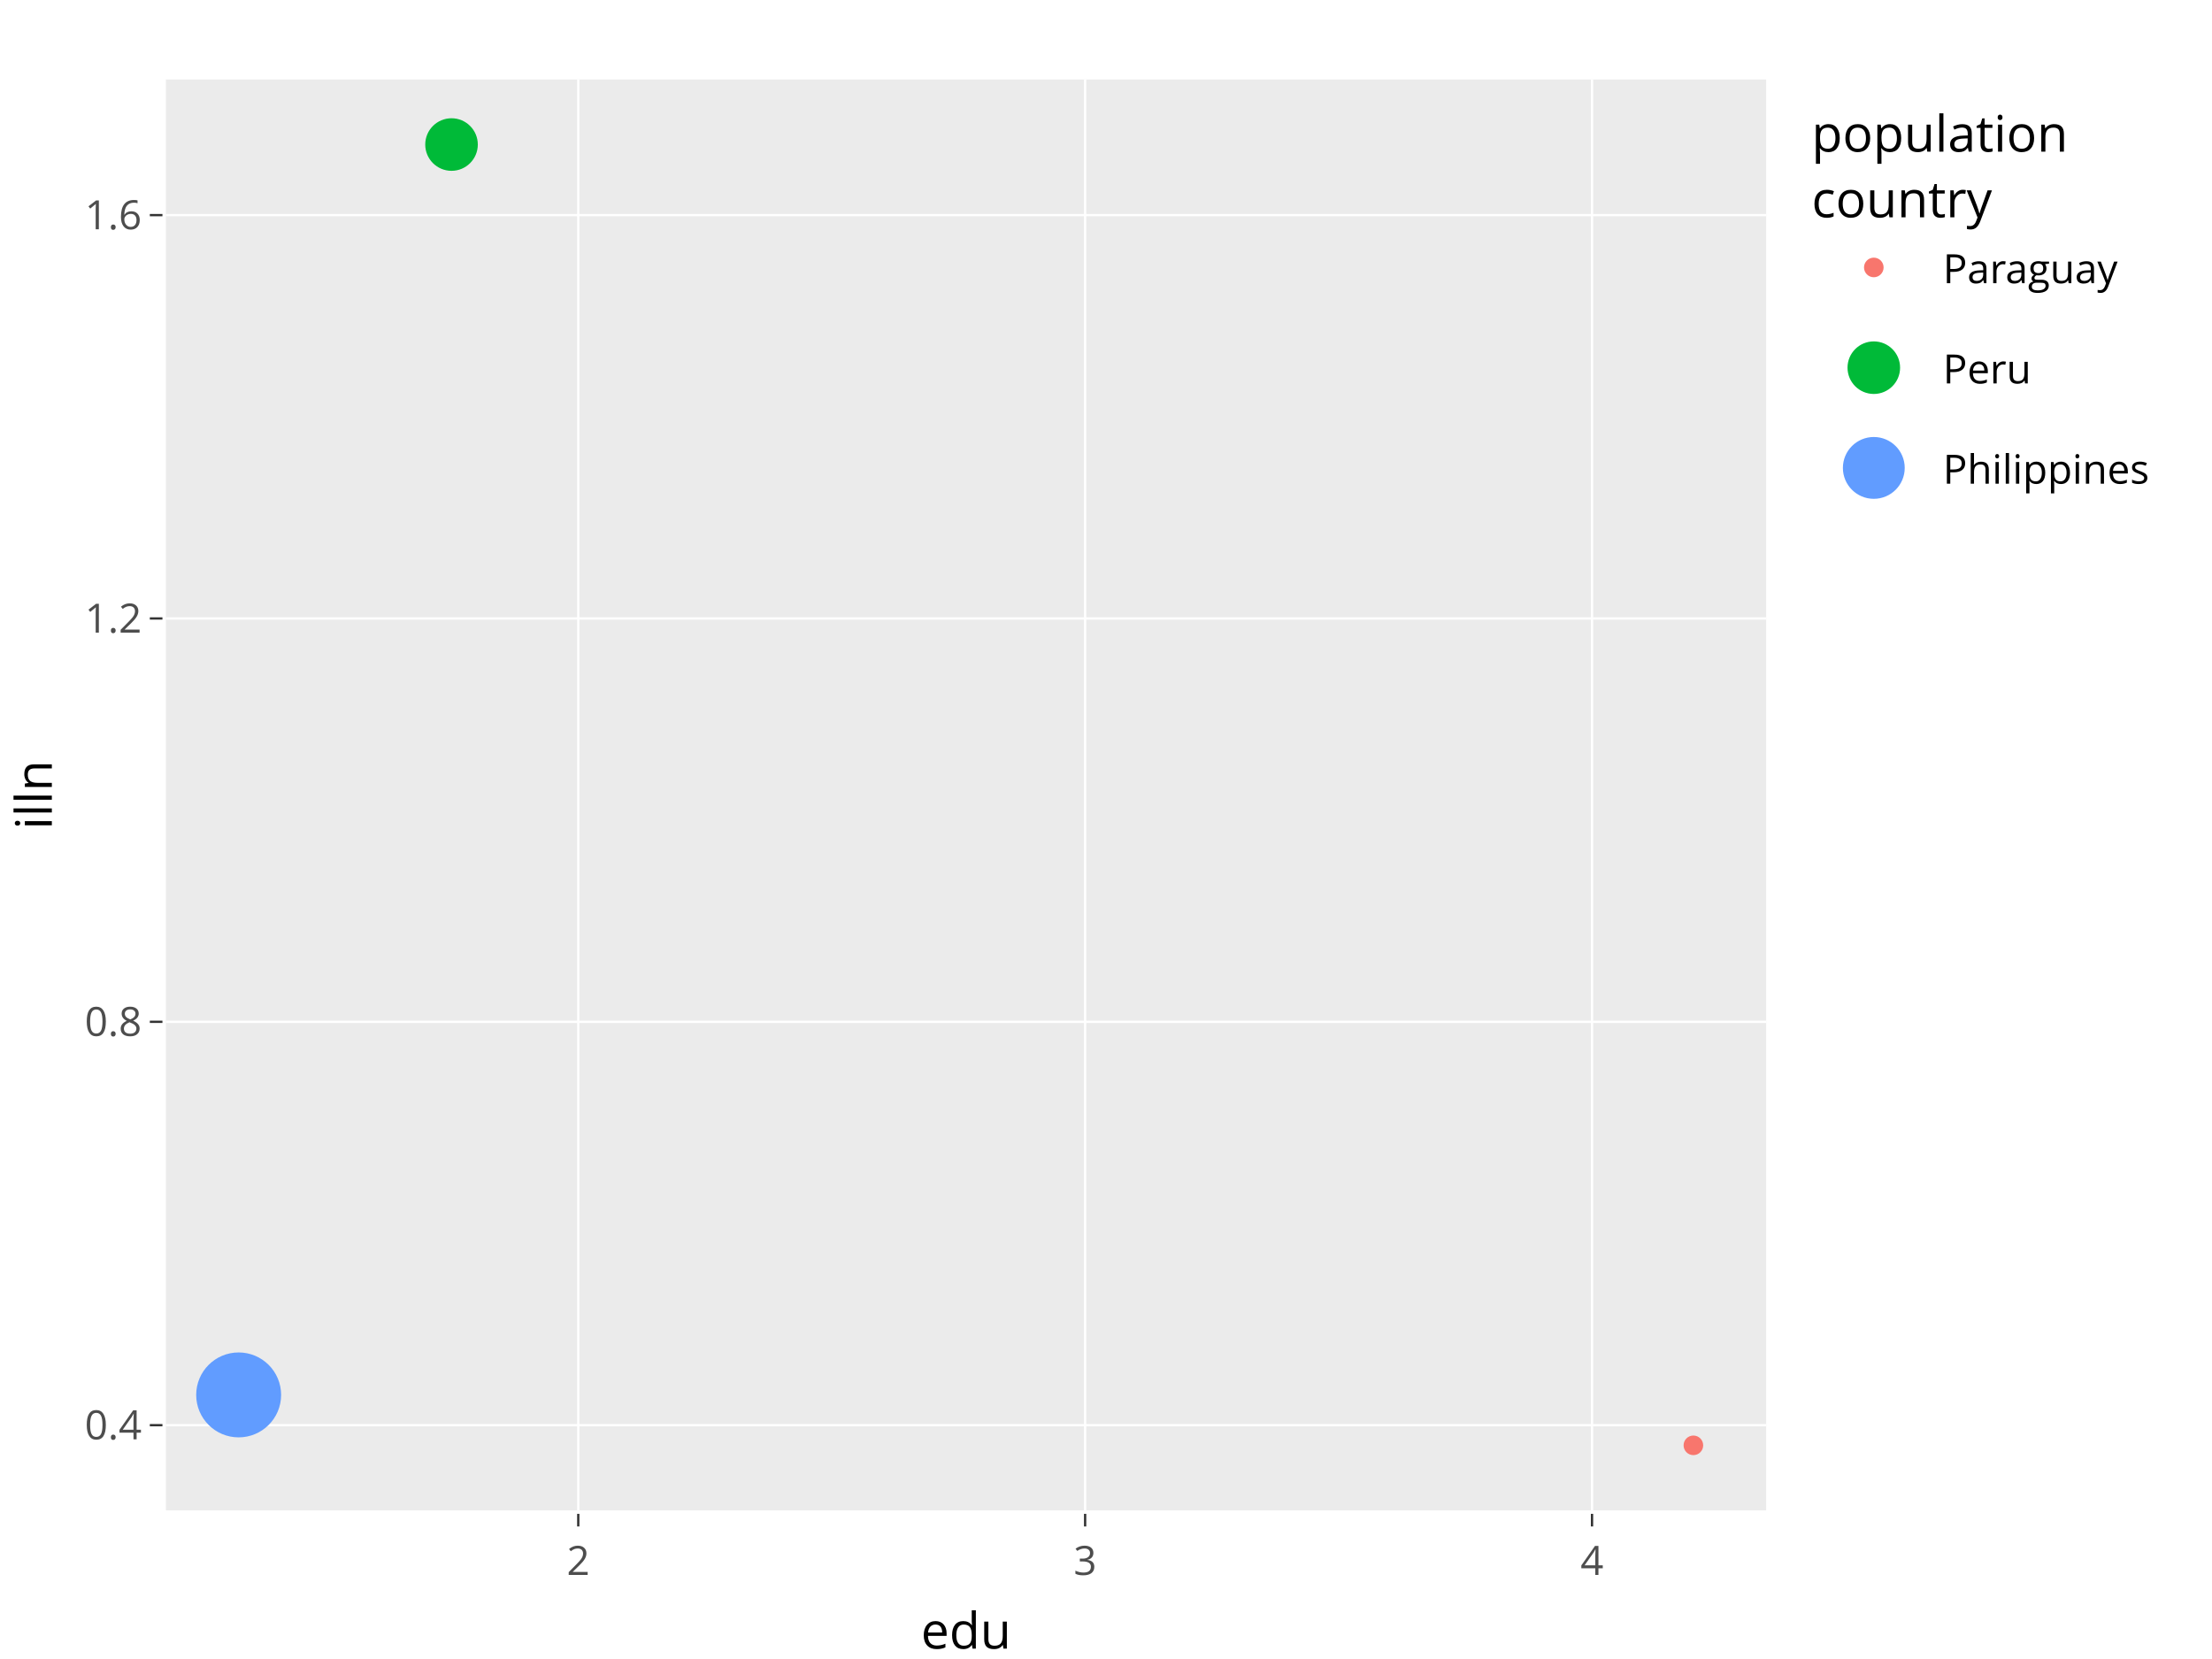
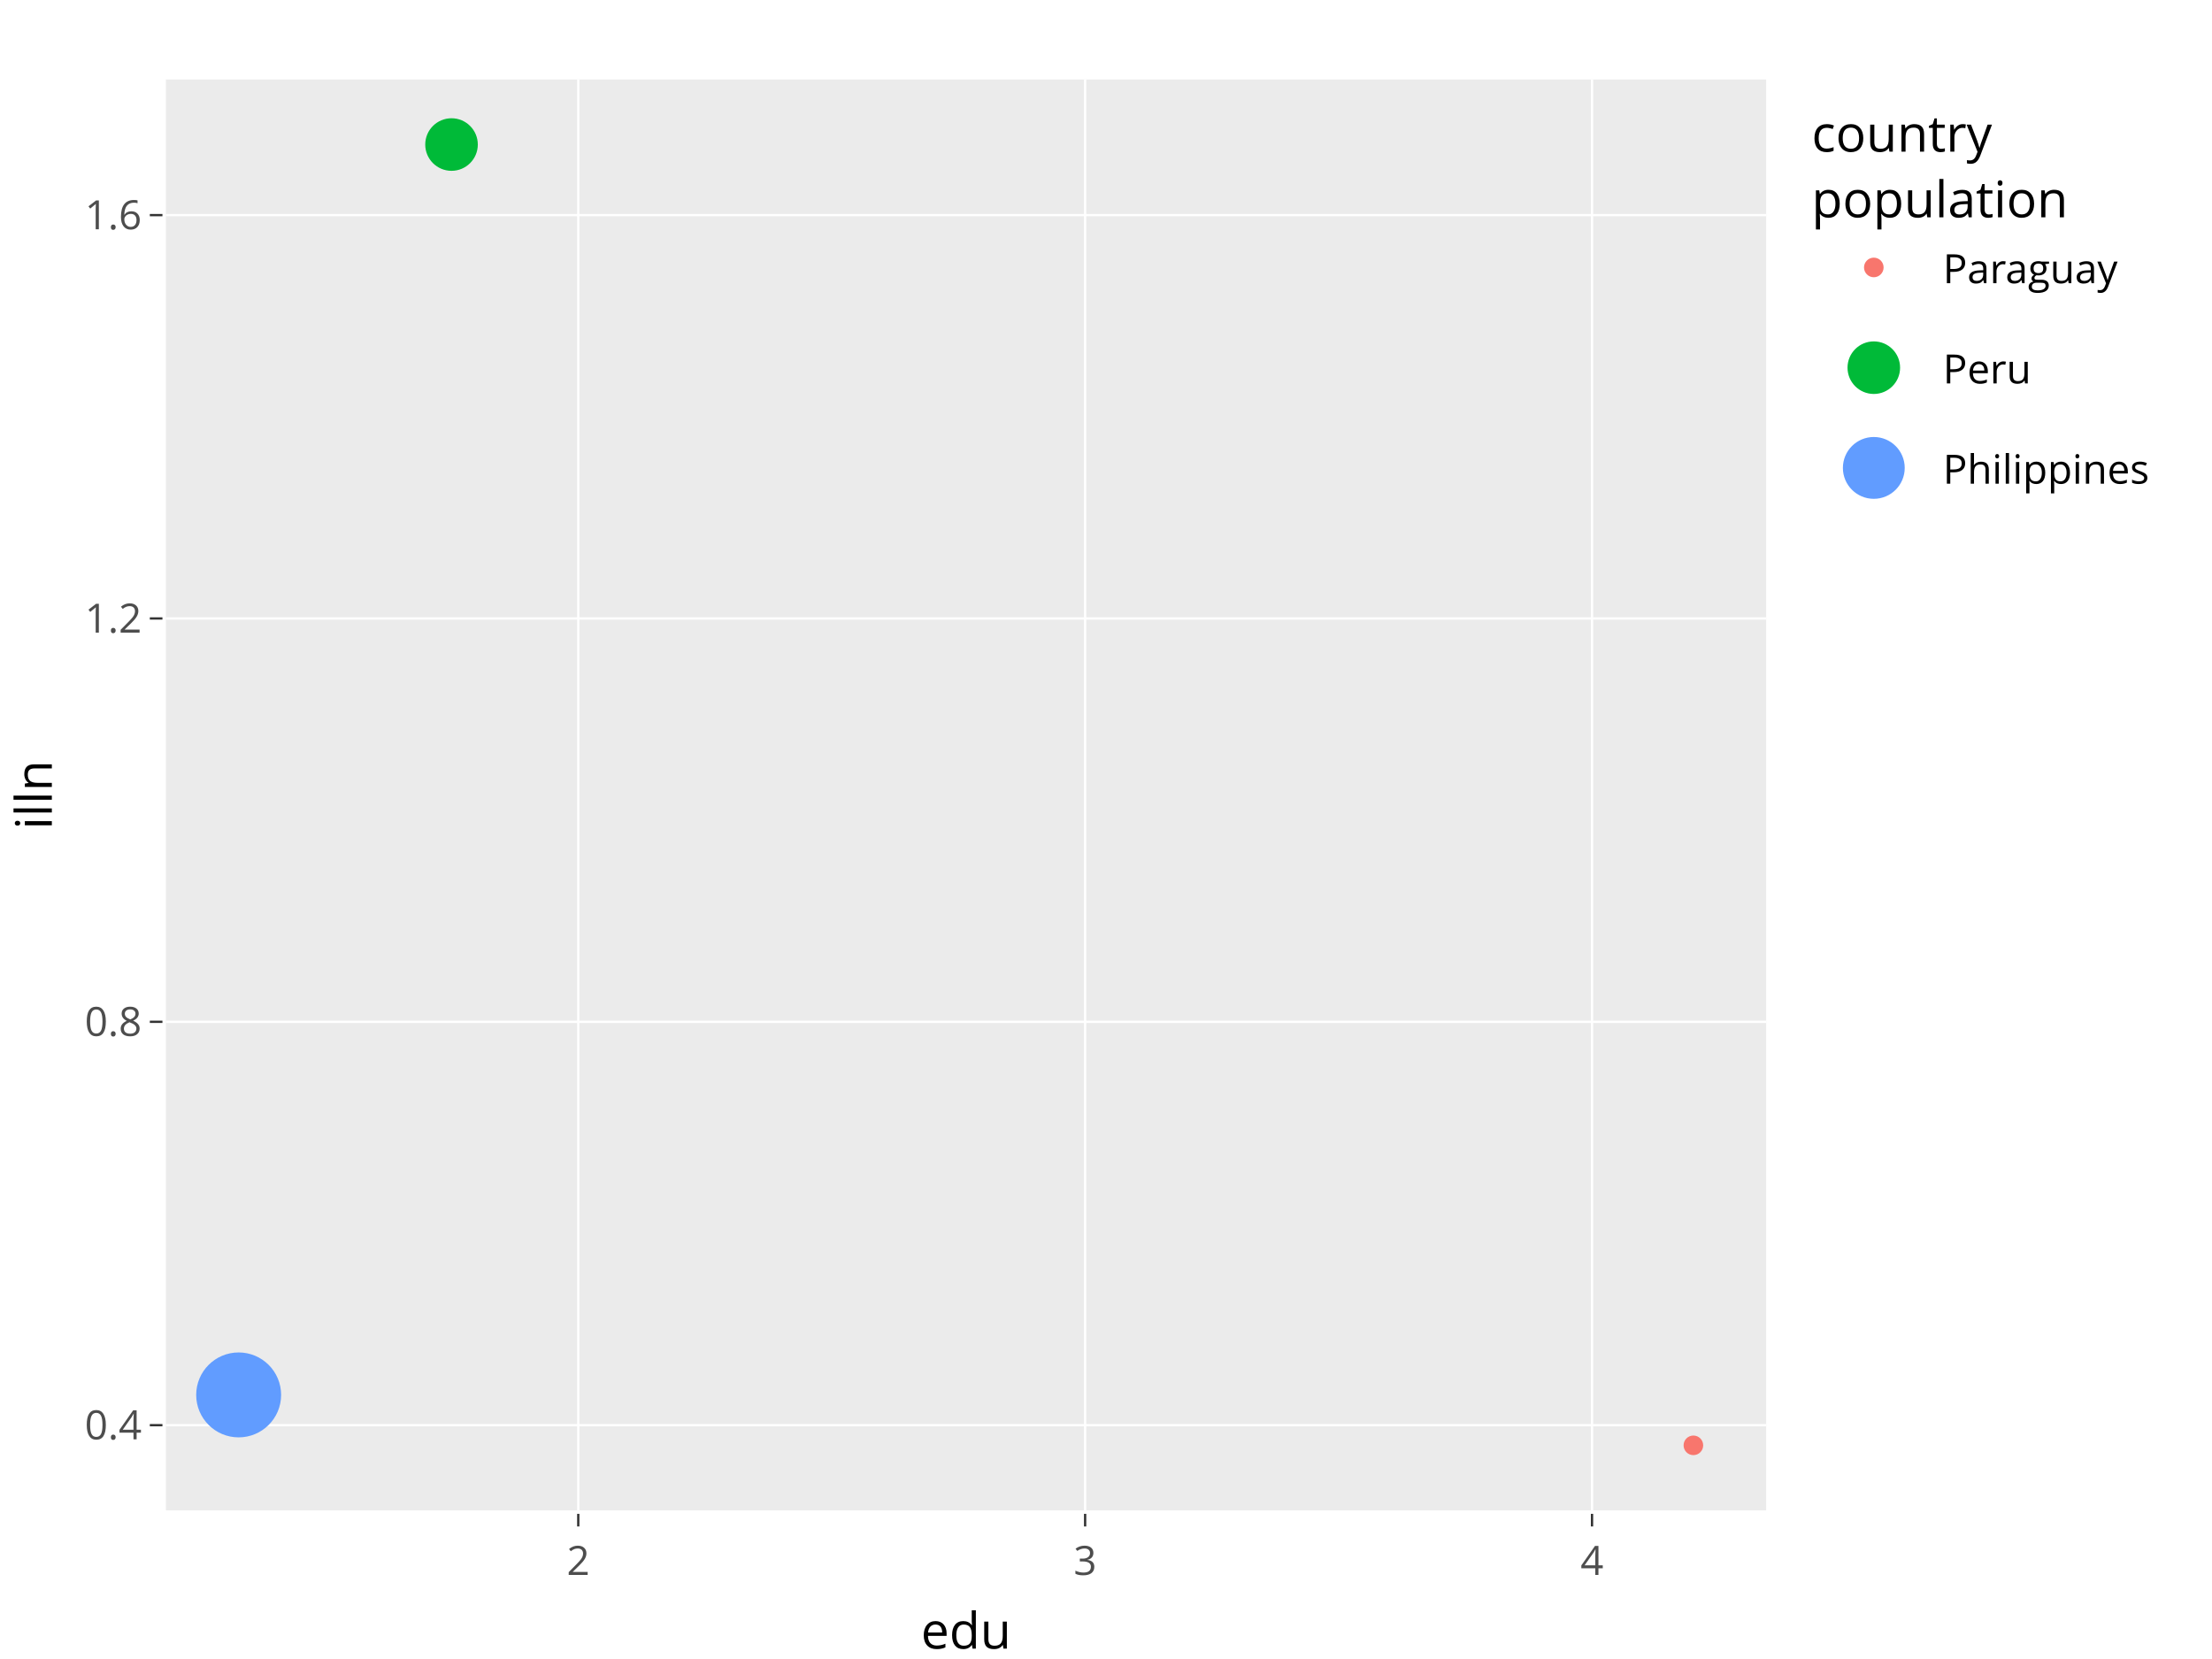
<svg xmlns="http://www.w3.org/2000/svg" class="main-svg" width="640" height="480" style="" viewBox="0 0 640 480">
  <rect x="0" y="0" width="640" height="480" style="fill: rgb(255, 255, 255); fill-opacity: 1;" />
  <defs id="defs-">
    <g class="clips">
      <clipPath id="clipxyplot" class="plotclip">
        <rect width="463" height="414" />
      </clipPath>
      <clipPath class="axesclip" id="clipx">
        <rect x="48" y="0" width="463" height="480" />
      </clipPath>
      <clipPath class="axesclip" id="clipy">
        <rect x="0" y="23" width="640" height="414" />
      </clipPath>
      <clipPath class="axesclip" id="clipxy">
        <rect x="48" y="23" width="463" height="414" />
      </clipPath>
    </g>
    <g class="gradients" />
    <g class="patterns" />
  </defs>
  <g class="bglayer">
    <rect class="bg" x="48" y="23" width="463" height="414" style="fill: rgb(235, 235, 235); fill-opacity: 1; stroke-width: 0;" />
  </g>
  <g class="layer-below">
    <g class="imagelayer" />
    <g class="shapelayer" />
  </g>
  <g class="cartesianlayer">
    <g class="subplot xy">
      <g class="layer-subplot">
        <g class="shapelayer" />
        <g class="imagelayer" />
      </g>
      <g class="minor-gridlayer">
        <g class="x" />
        <g class="y" />
      </g>
      <g class="gridlayer">
        <g class="x">
          <path class="xgrid crisp" transform="translate(167.31,0)" d="M0,23v414" style="stroke: rgb(255, 255, 255); stroke-opacity: 1; stroke-width: 0.664px;" />
          <path class="xgrid crisp" transform="translate(313.96,0)" d="M0,23v414" style="stroke: rgb(255, 255, 255); stroke-opacity: 1; stroke-width: 0.664px;" />
          <path class="xgrid crisp" transform="translate(460.62,0)" d="M0,23v414" style="stroke: rgb(255, 255, 255); stroke-opacity: 1; stroke-width: 0.664px;" />
        </g>
        <g class="y">
          <path class="ygrid crisp" transform="translate(0,412.35)" d="M48,0h463" style="stroke: rgb(255, 255, 255); stroke-opacity: 1; stroke-width: 0.664px;" />
          <path class="ygrid crisp" transform="translate(0,295.64)" d="M48,0h463" style="stroke: rgb(255, 255, 255); stroke-opacity: 1; stroke-width: 0.664px;" />
          <path class="ygrid crisp" transform="translate(0,178.94)" d="M48,0h463" style="stroke: rgb(255, 255, 255); stroke-opacity: 1; stroke-width: 0.664px;" />
          <path class="ygrid crisp" transform="translate(0,62.24)" d="M48,0h463" style="stroke: rgb(255, 255, 255); stroke-opacity: 1; stroke-width: 0.664px;" />
        </g>
      </g>
      <g class="zerolinelayer" />
      <path class="xlines-below" />
      <path class="ylines-below" />
      <g class="overlines-below" />
      <g class="xaxislayer-below" />
      <g class="yaxislayer-below" />
      <g class="overaxes-below" />
      <g class="plot" transform="translate(48,23)" clip-path="url(#clipxyplot)">
        <g class="scatterlayer mlayer">
          <g class="trace scatter trace-vdiffr-plotly-1" style="stroke-miterlimit: 2; opacity: 1;">
            <g class="fills" />
            <g class="errorbars" />
            <g class="lines" />
            <g class="points">
              <path class="point" transform="translate(441.95,395.18)" d="M1.89,0A1.89,1.89 0 1,1 0,-1.89A1.89,1.89 0 0,1 1.89,0Z" style="opacity: 1; stroke-width: 1.89px; fill: rgb(248, 118, 109); fill-opacity: 1; stroke: rgb(248, 118, 109); stroke-opacity: 1;" />
            </g>
            <g class="text" />
          </g>
          <g class="trace scatter trace-vdiffr-plotly-2" style="stroke-miterlimit: 2; opacity: 1;">
            <g class="fills" />
            <g class="errorbars" />
            <g class="lines" />
            <g class="points">
              <path class="point" transform="translate(82.64,18.82)" d="M6.66,0A6.66,6.66 0 1,1 0,-6.66A6.66,6.66 0 0,1 6.66,0Z" style="opacity: 1; stroke-width: 1.89px; fill: rgb(0, 186, 56); fill-opacity: 1; stroke: rgb(0, 186, 56); stroke-opacity: 1;" />
            </g>
            <g class="text" />
          </g>
          <g class="trace scatter trace-vdiffr-plotly-3" style="stroke-miterlimit: 2; opacity: 1;">
            <g class="fills" />
            <g class="errorbars" />
            <g class="lines" />
            <g class="points">
              <path class="point" transform="translate(21.05,380.59)" d="M11.34,0A11.34,11.34 0 1,1 0,-11.34A11.34,11.34 0 0,1 11.34,0Z" style="opacity: 1; stroke-width: 1.89px; fill: rgb(97, 156, 255); fill-opacity: 1; stroke: rgb(97, 156, 255); stroke-opacity: 1;" />
            </g>
            <g class="text" />
          </g>
        </g>
      </g>
      <g class="overplot" />
      <path class="xlines-above crisp" d="" style="fill: none; stroke-width: 1px; stroke: rgb(0, 0, 0); stroke-opacity: 0;" />
      <path class="ylines-above crisp" d="" style="fill: none; stroke-width: 1px; stroke: rgb(0, 0, 0); stroke-opacity: 0;" />
      <g class="overlines-above" />
      <g class="xaxislayer-above">
        <path class="xtick ticks crisp" d="M0,438v3.653" transform="translate(167.31,0)" style="stroke: rgb(51, 51, 51); stroke-opacity: 1; stroke-width: 0.664px;" />
        <path class="xtick ticks crisp" d="M0,438v3.653" transform="translate(313.96,0)" style="stroke: rgb(51, 51, 51); stroke-opacity: 1; stroke-width: 0.664px;" />
        <path class="xtick ticks crisp" d="M0,438v3.653" transform="translate(460.62,0)" style="stroke: rgb(51, 51, 51); stroke-opacity: 1; stroke-width: 0.664px;" />
        <g class="xtick">
          <text text-anchor="middle" x="0" y="455.68" transform="translate(167.31,0)" style="font-family: 'Open Sans', verdana, arial, sans-serif; font-size: 11.69px; fill: rgb(77, 77, 77); fill-opacity: 1; white-space: pre; opacity: 1;">2</text>
        </g>
        <g class="xtick">
          <text text-anchor="middle" x="0" y="455.68" style="font-family: 'Open Sans', verdana, arial, sans-serif; font-size: 11.69px; fill: rgb(77, 77, 77); fill-opacity: 1; white-space: pre; opacity: 1;" transform="translate(313.96,0)">3</text>
        </g>
        <g class="xtick">
          <text text-anchor="middle" x="0" y="455.68" style="font-family: 'Open Sans', verdana, arial, sans-serif; font-size: 11.69px; fill: rgb(77, 77, 77); fill-opacity: 1; white-space: pre; opacity: 1;" transform="translate(460.62,0)">4</text>
        </g>
      </g>
      <g class="yaxislayer-above">
        <path class="ytick ticks crisp" d="M47,0h-3.653" transform="translate(0,412.35)" style="stroke: rgb(51, 51, 51); stroke-opacity: 1; stroke-width: 0.664px;" />
        <path class="ytick ticks crisp" d="M47,0h-3.653" transform="translate(0,295.64)" style="stroke: rgb(51, 51, 51); stroke-opacity: 1; stroke-width: 0.664px;" />
        <path class="ytick ticks crisp" d="M47,0h-3.653" transform="translate(0,178.94)" style="stroke: rgb(51, 51, 51); stroke-opacity: 1; stroke-width: 0.664px;" />
        <path class="ytick ticks crisp" d="M47,0h-3.653" transform="translate(0,62.24)" style="stroke: rgb(51, 51, 51); stroke-opacity: 1; stroke-width: 0.664px;" />
        <g class="ytick">
          <text text-anchor="end" x="41.009" y="4.091" transform="translate(0,412.35)" style="font-family: 'Open Sans', verdana, arial, sans-serif; font-size: 11.69px; fill: rgb(77, 77, 77); fill-opacity: 1; white-space: pre; opacity: 1;">0.4</text>
        </g>
        <g class="ytick">
          <text text-anchor="end" x="41.009" y="4.091" style="font-family: 'Open Sans', verdana, arial, sans-serif; font-size: 11.69px; fill: rgb(77, 77, 77); fill-opacity: 1; white-space: pre; opacity: 1;" transform="translate(0,295.64)">0.8</text>
        </g>
        <g class="ytick">
          <text text-anchor="end" x="41.009" y="4.091" style="font-family: 'Open Sans', verdana, arial, sans-serif; font-size: 11.69px; fill: rgb(77, 77, 77); fill-opacity: 1; white-space: pre; opacity: 1;" transform="translate(0,178.94)">1.2</text>
        </g>
        <g class="ytick">
          <text text-anchor="end" x="41.009" y="4.091" style="font-family: 'Open Sans', verdana, arial, sans-serif; font-size: 11.69px; fill: rgb(77, 77, 77); fill-opacity: 1; white-space: pre; opacity: 1;" transform="translate(0,62.24)">1.6</text>
        </g>
      </g>
      <g class="overaxes-above" />
    </g>
  </g>
  <g class="polarlayer" />
  <g class="smithlayer" />
  <g class="ternarylayer" />
  <g class="geolayer" />
  <g class="funnelarealayer" />
  <g class="pielayer" />
  <g class="iciclelayer" />
  <g class="treemaplayer" />
  <g class="sunburstlayer" />
  <g class="glimages" />
  <defs id="topdefs-">
    <g class="clips" />
    <clipPath id="legend">
      <rect width="108.22" height="125.22" x="1.89" y="1.89" />
    </clipPath>
  </defs>
  <g class="layer-above">
    <g class="imagelayer" />
    <g class="shapelayer" />
  </g>
  <g class="infolayer">
    <g class="legend" pointer-events="all" transform="translate(520.26,23)">
      <rect class="bg" shape-rendering="crispEdges" style="stroke: rgb(0, 0, 0); stroke-opacity: 0; fill: rgb(255, 255, 255); fill-opacity: 1; stroke-width: 1.89px;" width="110.11" height="127.11" x="0.945" y="0.945" />
      <g class="scrollbox" transform="" clip-path="url(#legend)">
        <text class="legendtitletext" text-anchor="start" x="3.89" y="20.885" style="font-family: 'Open Sans', verdana, arial, sans-serif; font-size: 14.612px; fill: rgb(0, 0, 0); fill-opacity: 1; white-space: pre;">
-           <tspan class="line" dy="0em" x="3.89" y="20.885">population</tspan>
-           <tspan class="line" dy="1.3em" x="3.89" y="20.885">country</tspan>
+           <tspan class="line" dy="0em" x="3.89" y="20.885">country</tspan>
+           <tspan class="line" dy="1.3em" x="3.89" y="20.885">population</tspan>
        </text>
        <g class="groups" transform="">
          <g class="traces" transform="translate(1.889764,54.38063)" style="opacity: 1;">
            <text class="legendtext" text-anchor="start" x="40" y="4.559" style="font-family: 'Open Sans', verdana, arial, sans-serif; font-size: 11.69px; fill: rgb(0, 0, 0); fill-opacity: 1; white-space: pre;">Paraguay</text>
            <g class="layers" style="opacity: 1;">
              <g class="legendfill" />
              <g class="legendlines" />
              <g class="legendsymbols">
                <g class="legendpoints">
                  <path class="scatterpts" transform="translate(20,0)" d="M1.89,0A1.89,1.89 0 1,1 0,-1.89A1.89,1.89 0 0,1 1.89,0Z" style="opacity: 1; stroke-width: 1.89px; fill: rgb(248, 118, 109); fill-opacity: 1; stroke: rgb(248, 118, 109); stroke-opacity: 1;" />
                </g>
              </g>
            </g>
            <rect class="legendtoggle" x="0" y="-9.5" width="102.25" height="19" style="fill: rgb(0, 0, 0); fill-opacity: 0;" />
          </g>
        </g>
        <g class="groups" transform="translate(0,10)">
          <g class="traces" transform="translate(1.889764,73.38063)" style="opacity: 1;">
            <text class="legendtext" text-anchor="start" x="40" y="4.559" style="font-family: 'Open Sans', verdana, arial, sans-serif; font-size: 11.69px; fill: rgb(0, 0, 0); fill-opacity: 1; white-space: pre;">Peru</text>
            <g class="layers" style="opacity: 1;">
              <g class="legendfill" />
              <g class="legendlines" />
              <g class="legendsymbols">
                <g class="legendpoints">
                  <path class="scatterpts" transform="translate(20,0)" d="M6.66,0A6.66,6.66 0 1,1 0,-6.66A6.66,6.66 0 0,1 6.66,0Z" style="opacity: 1; stroke-width: 1.89px; fill: rgb(0, 186, 56); fill-opacity: 1; stroke: rgb(0, 186, 56); stroke-opacity: 1;" />
                </g>
              </g>
            </g>
            <rect class="legendtoggle" x="0" y="-9.5" width="102.25" height="19" style="fill: rgb(0, 0, 0); fill-opacity: 0;" />
          </g>
        </g>
        <g class="groups" transform="translate(0,20)">
          <g class="traces" transform="translate(1.889764,92.38063)" style="opacity: 1;">
            <text class="legendtext" text-anchor="start" x="40" y="4.559" style="font-family: 'Open Sans', verdana, arial, sans-serif; font-size: 11.69px; fill: rgb(0, 0, 0); fill-opacity: 1; white-space: pre;">Philippines</text>
            <g class="layers" style="opacity: 1;">
              <g class="legendfill" />
              <g class="legendlines" />
              <g class="legendsymbols">
                <g class="legendpoints">
                  <path class="scatterpts" transform="translate(20,0)" d="M8,0A8,8 0 1,1 0,-8A8,8 0 0,1 8,0Z" style="opacity: 1; stroke-width: 1.89px; fill: rgb(97, 156, 255); fill-opacity: 1; stroke: rgb(97, 156, 255); stroke-opacity: 1;" />
                </g>
              </g>
            </g>
            <rect class="legendtoggle" x="0" y="-9.5" width="102.25" height="19" style="fill: rgb(0, 0, 0); fill-opacity: 0;" />
          </g>
        </g>
      </g>
      <rect class="scrollbar" rx="20" ry="3" width="0" height="0" style="fill: rgb(128, 139, 164); fill-opacity: 1;" x="0" y="0" />
    </g>
    <g class="g-gtitle" />
    <g class="g-xtitle" transform="translate(0,-13.83562)">
      <text class="xtitle" x="279.5" y="490.836" text-anchor="middle" style="font-family: 'Open Sans', verdana, arial, sans-serif; font-size: 14.61px; fill: rgb(0, 0, 0); opacity: 1; font-weight: normal; white-space: pre;">edu</text>
    </g>
    <g class="g-ytitle" transform="translate(6.223633,0)">
      <text class="ytitle" transform="rotate(-90,8.776256,230)" x="8.776" y="230" text-anchor="middle" style="font-family: 'Open Sans', verdana, arial, sans-serif; font-size: 14.61px; fill: rgb(0, 0, 0); opacity: 1; font-weight: normal; white-space: pre;">illn</text>
    </g>
  </g>
</svg>
